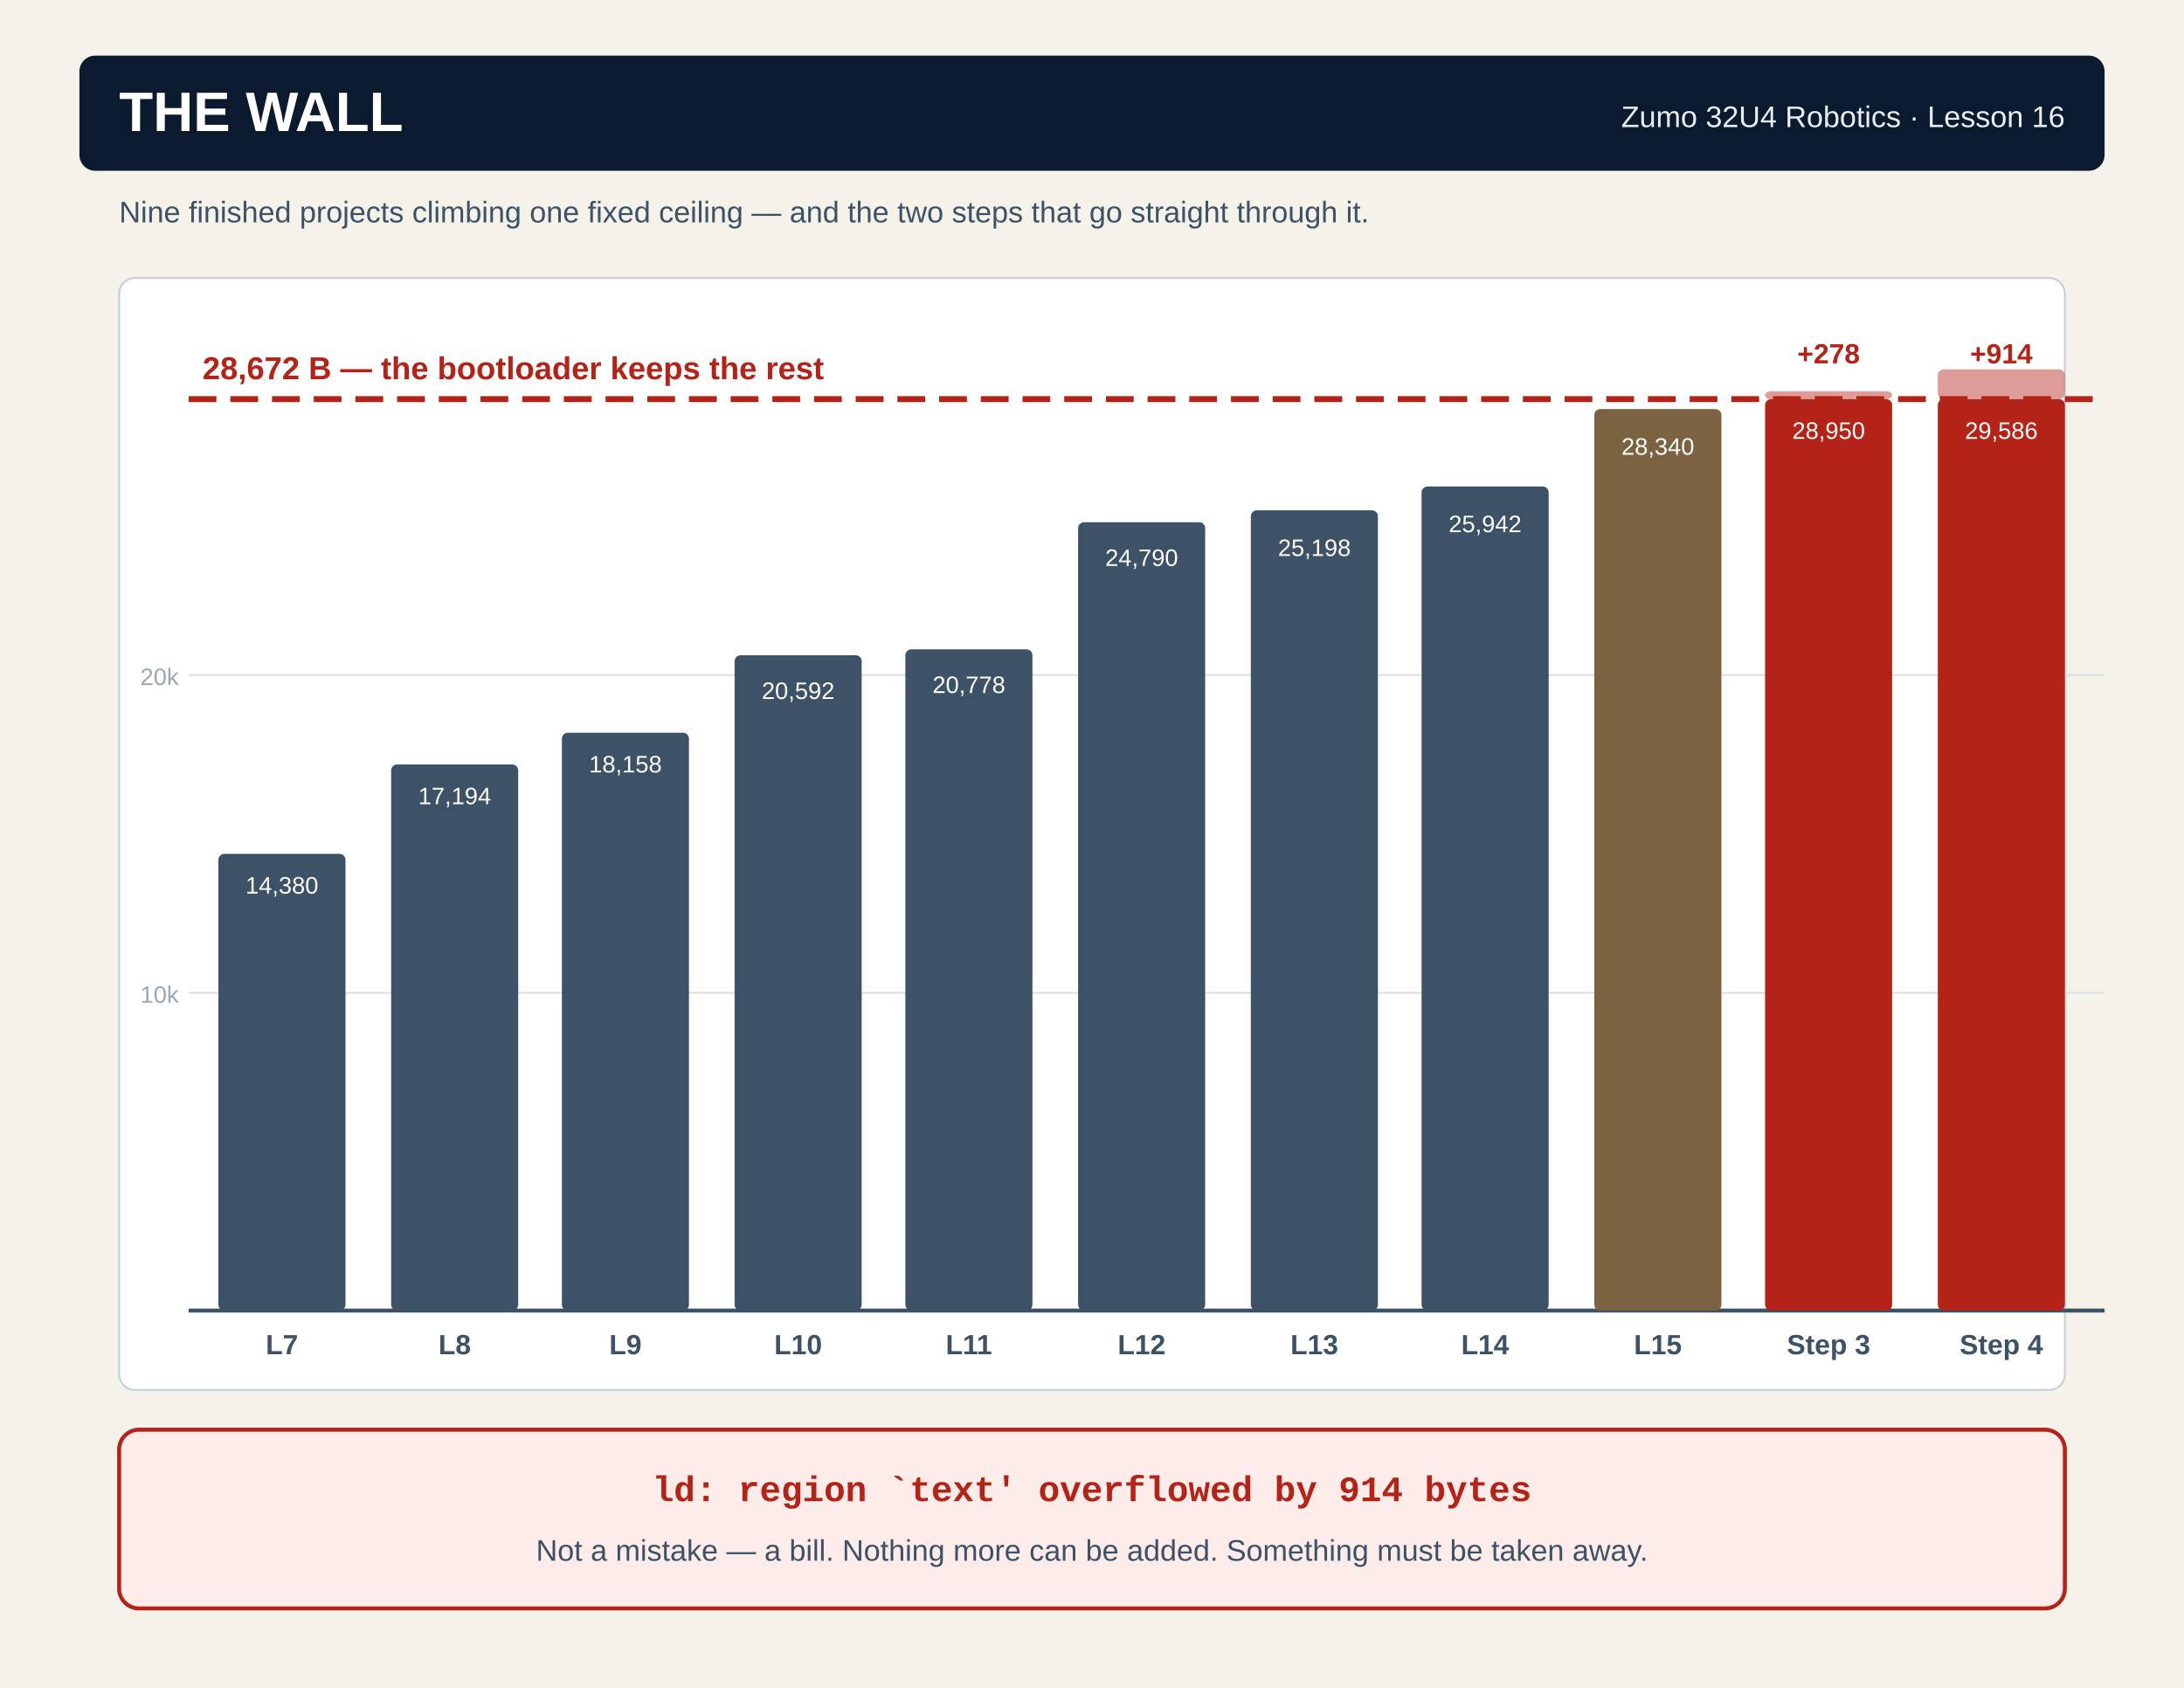
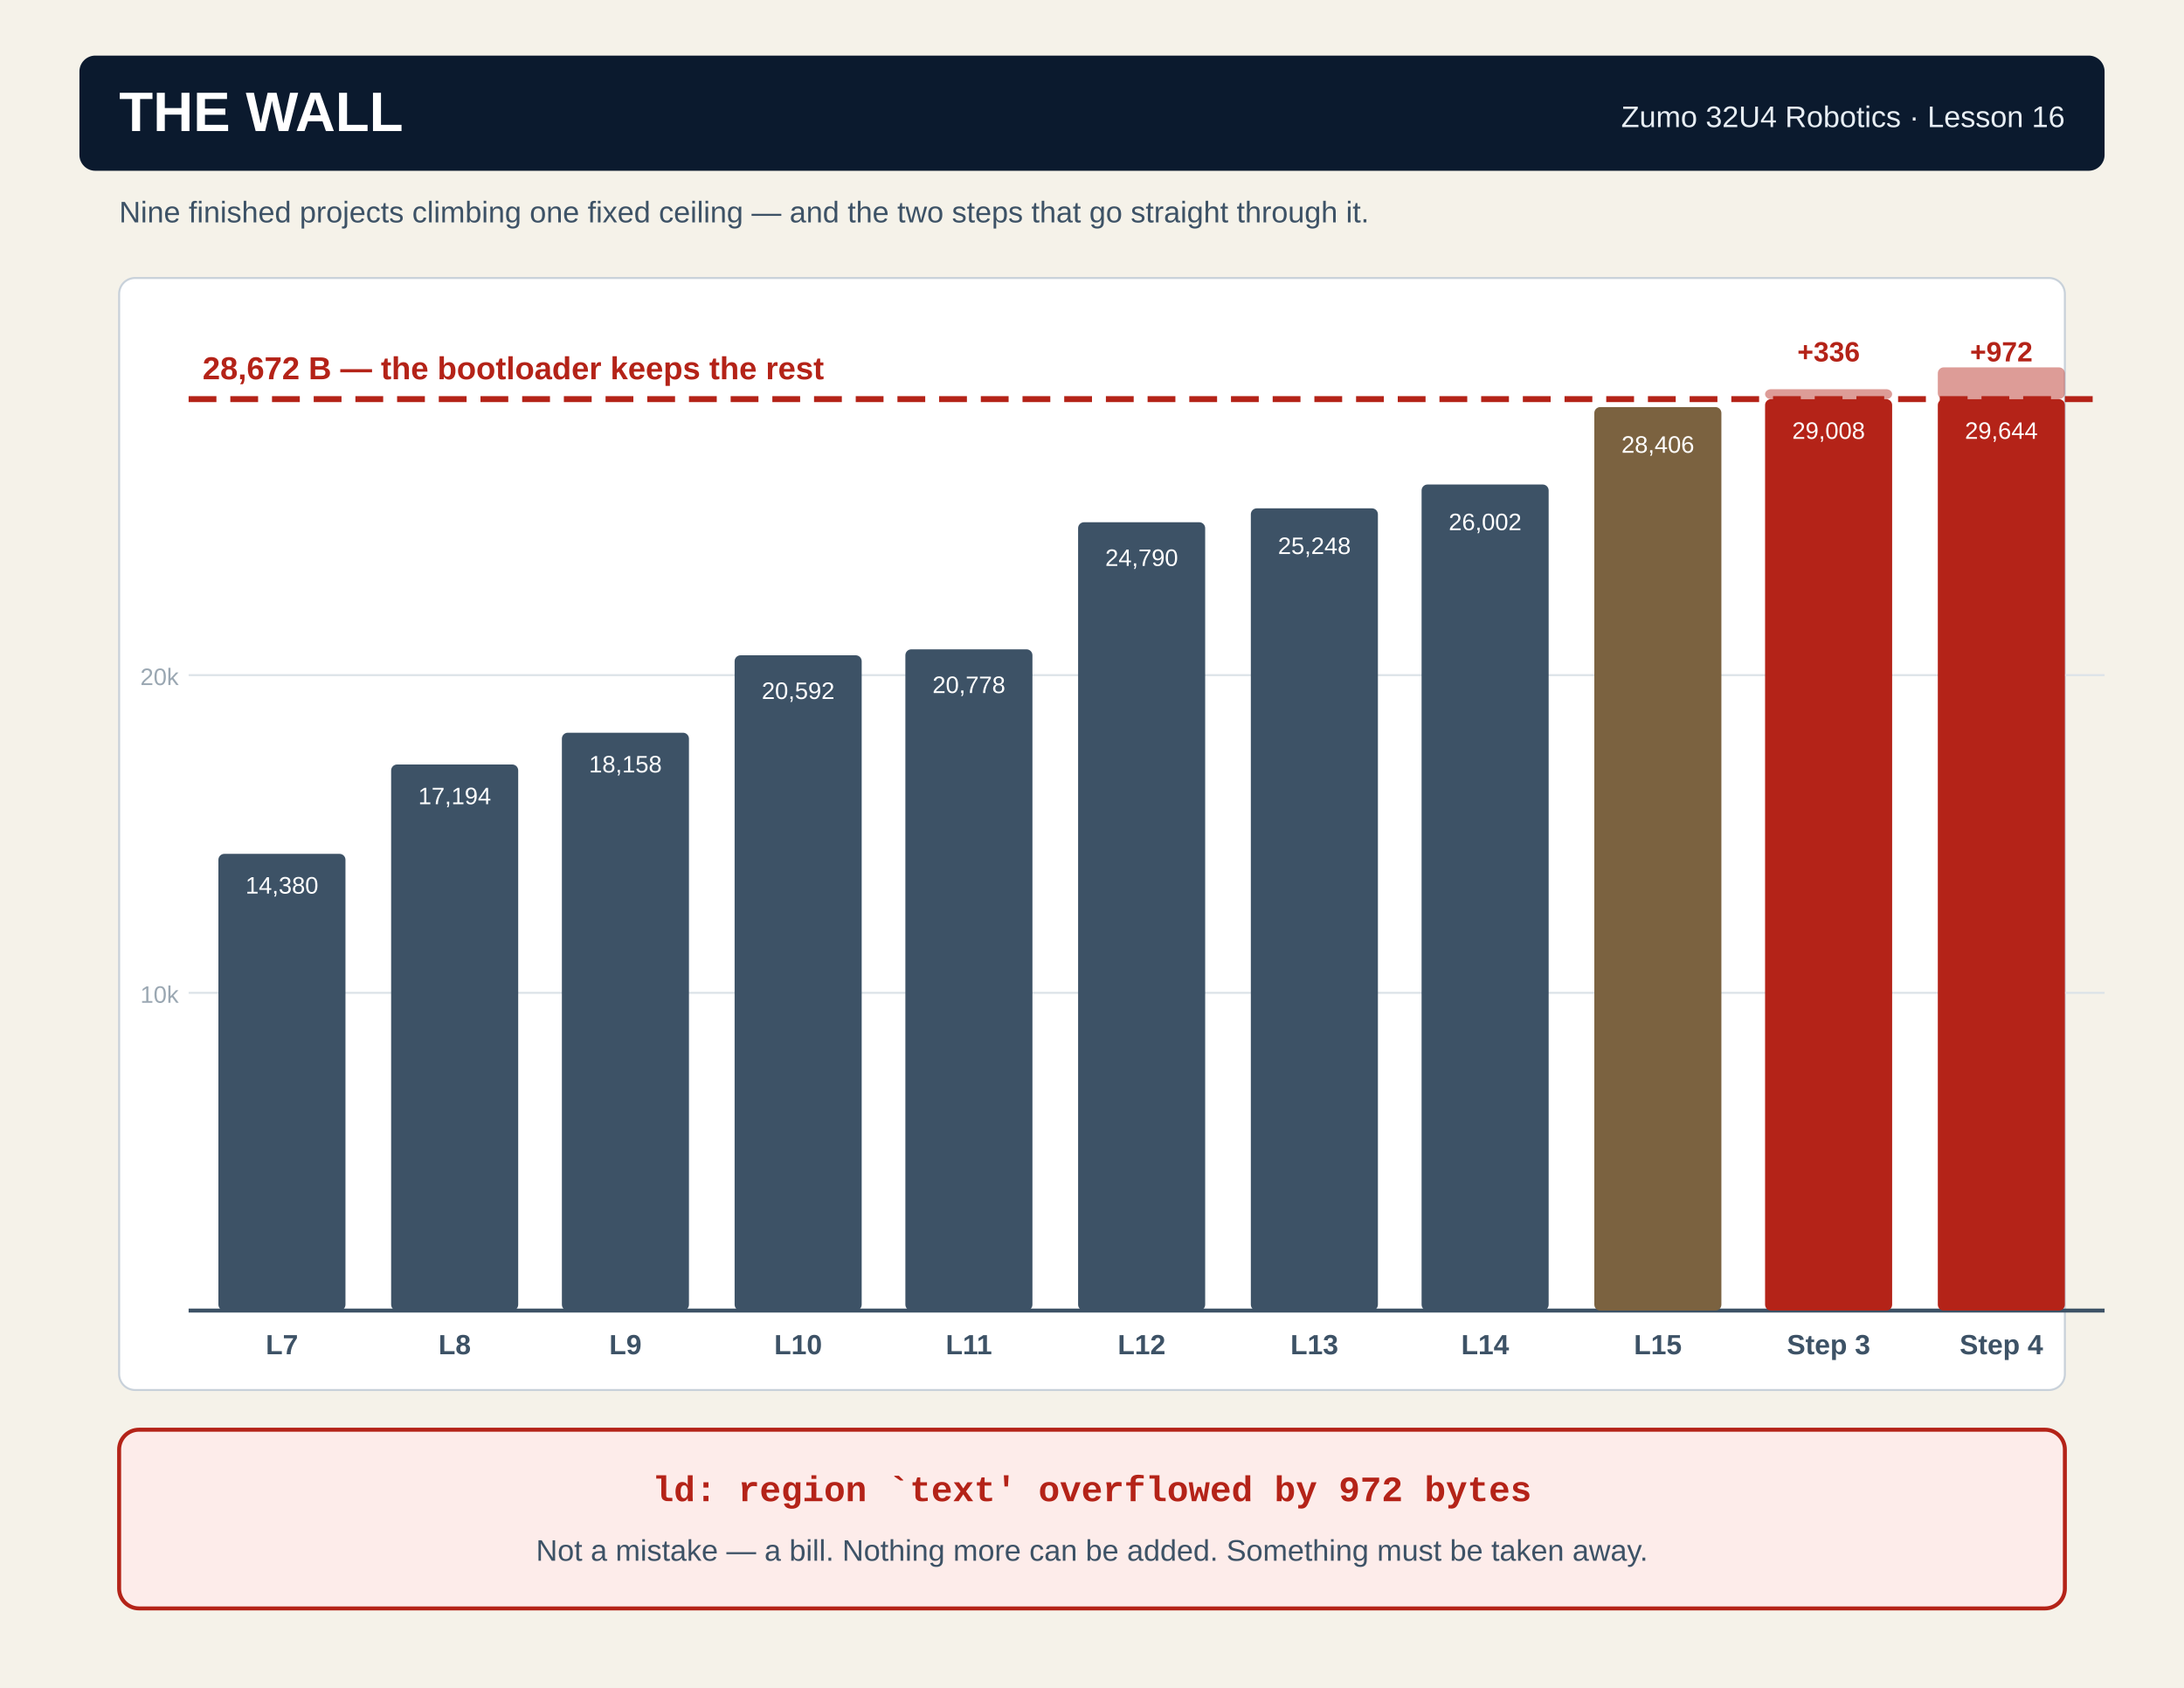
<svg xmlns="http://www.w3.org/2000/svg" viewBox="0 0 1100 850" font-family="Arial, Helvetica, sans-serif" width="1100" height="850">
  <defs>
    </defs>
  <rect x="0" y="0" width="1100" height="850" fill="#F5F2E9" />
  <rect x="40" y="28" width="1020" height="58" rx="8" fill="#0B1A2E" />
  <text x="60" y="66" fill="#FFFFFF" font-size="28" font-weight="bold" font-family="Arial, Helvetica, sans-serif">THE WALL</text>
  <text x="1040" y="64" fill="#E8EEF4" font-size="15" text-anchor="end" font-family="Arial, Helvetica, sans-serif">Zumo 32U4 Robotics · Lesson 16</text>
  <text x="60" y="112" fill="#3D5266" font-size="15" font-family="Arial, Helvetica, sans-serif">Nine finished projects climbing one fixed ceiling — and the two steps that go straight through it.</text>
  <rect x="60" y="140" width="980" height="560" rx="8" fill="#FFFFFF" stroke="#C8D1DA" />
  <line x1="95" y1="500" x2="1060" y2="500" stroke="#DCE3E8" stroke-width="1" />
  <line x1="95" y1="340" x2="1060" y2="340" stroke="#DCE3E8" stroke-width="1" />
  <text x="90" y="505" fill="#9AA7B2" font-size="12" text-anchor="end" font-family="Arial, Helvetica, sans-serif">10k</text>
  <text x="90" y="345" fill="#9AA7B2" font-size="12" text-anchor="end" font-family="Arial, Helvetica, sans-serif">20k</text>
  <line x1="95" y1="660" x2="1060" y2="660" stroke="#3D5266" stroke-width="2" />
  <line x1="95" y1="201" x2="1060" y2="201" stroke="#B42318" stroke-width="3" stroke-dasharray="14,7" />
  <rect x="95" y="200" width="965" height="0.0" fill="none" />
  <text x="102" y="191" fill="#B42318" font-size="16" font-weight="bold" text-anchor="start" font-family="Arial, Helvetica, sans-serif">28,672 B — the bootloader keeps the rest</text>
  <rect x="110" y="430" width="64" height="230" fill="#3D5266" rx="3" />
  <text x="142" y="682" fill="#3D5266" font-size="14" font-weight="bold" text-anchor="middle" font-family="Arial, Helvetica, sans-serif">L7</text>
  <text x="142" y="450" fill="#FFFFFF" font-size="12" text-anchor="middle" font-family="Arial, Helvetica, sans-serif">14,380</text>
  <rect x="197" y="385" width="64" height="275" fill="#3D5266" rx="3" />
  <text x="229" y="682" fill="#3D5266" font-size="14" font-weight="bold" text-anchor="middle" font-family="Arial, Helvetica, sans-serif">L8</text>
  <text x="229" y="405" fill="#FFFFFF" font-size="12" text-anchor="middle" font-family="Arial, Helvetica, sans-serif">17,194</text>
  <rect x="283" y="369" width="64" height="291" fill="#3D5266" rx="3" />
  <text x="315" y="682" fill="#3D5266" font-size="14" font-weight="bold" text-anchor="middle" font-family="Arial, Helvetica, sans-serif">L9</text>
  <text x="315" y="389" fill="#FFFFFF" font-size="12" text-anchor="middle" font-family="Arial, Helvetica, sans-serif">18,158</text>
  <rect x="370" y="330" width="64" height="330" fill="#3D5266" rx="3" />
  <text x="402" y="682" fill="#3D5266" font-size="14" font-weight="bold" text-anchor="middle" font-family="Arial, Helvetica, sans-serif">L10</text>
  <text x="402" y="352" fill="#FFFFFF" font-size="12" text-anchor="middle" font-family="Arial, Helvetica, sans-serif">20,592</text>
  <rect x="456" y="327" width="64" height="333" fill="#3D5266" rx="3" />
  <text x="488" y="682" fill="#3D5266" font-size="14" font-weight="bold" text-anchor="middle" font-family="Arial, Helvetica, sans-serif">L11</text>
  <text x="488" y="349" fill="#FFFFFF" font-size="12" text-anchor="middle" font-family="Arial, Helvetica, sans-serif">20,778</text>
  <rect x="543" y="263" width="64" height="397" fill="#3D5266" rx="3" />
  <text x="575" y="682" fill="#3D5266" font-size="14" font-weight="bold" text-anchor="middle" font-family="Arial, Helvetica, sans-serif">L12</text>
  <text x="575" y="285" fill="#FFFFFF" font-size="12" text-anchor="middle" font-family="Arial, Helvetica, sans-serif">24,790</text>
-   <rect x="630" y="257" width="64" height="403" fill="#3D5266" rx="3" />
+   <rect x="630" y="256" width="64" height="404" fill="#3D5266" rx="3" />
  <text x="662" y="682" fill="#3D5266" font-size="14" font-weight="bold" text-anchor="middle" font-family="Arial, Helvetica, sans-serif">L13</text>
-   <text x="662" y="280" fill="#FFFFFF" font-size="12" text-anchor="middle" font-family="Arial, Helvetica, sans-serif">25,198</text>
-   <rect x="716" y="245" width="64" height="415" fill="#3D5266" rx="3" />
+   <text x="662" y="279" fill="#FFFFFF" font-size="12" text-anchor="middle" font-family="Arial, Helvetica, sans-serif">25,248</text>
+   <rect x="716" y="244" width="64" height="416" fill="#3D5266" rx="3" />
  <text x="748" y="682" fill="#3D5266" font-size="14" font-weight="bold" text-anchor="middle" font-family="Arial, Helvetica, sans-serif">L14</text>
-   <text x="748" y="268" fill="#FFFFFF" font-size="12" text-anchor="middle" font-family="Arial, Helvetica, sans-serif">25,942</text>
-   <rect x="803" y="206" width="64" height="454" fill="#7B6240" rx="3" />
+   <text x="748" y="267" fill="#FFFFFF" font-size="12" text-anchor="middle" font-family="Arial, Helvetica, sans-serif">26,002</text>
+   <rect x="803" y="205" width="64" height="455" fill="#7B6240" rx="3" />
  <text x="835" y="682" fill="#3D5266" font-size="14" font-weight="bold" text-anchor="middle" font-family="Arial, Helvetica, sans-serif">L15</text>
-   <text x="835" y="229" fill="#FFFFFF" font-size="12" text-anchor="middle" font-family="Arial, Helvetica, sans-serif">28,340</text>
+   <text x="835" y="228" fill="#FFFFFF" font-size="12" text-anchor="middle" font-family="Arial, Helvetica, sans-serif">28,406</text>
  <rect x="889" y="201" width="64" height="459" fill="#B42318" rx="3" />
-   <rect x="889" y="197" width="64" height="4" fill="#B42318" opacity="0.45" rx="3" />
+   <rect x="889" y="196" width="64" height="5" fill="#B42318" opacity="0.45" rx="3" />
  <text x="921" y="682" fill="#3D5266" font-size="14" font-weight="bold" text-anchor="middle" font-family="Arial, Helvetica, sans-serif">Step 3</text>
-   <text x="921" y="221" fill="#FFFFFF" font-size="12" text-anchor="middle" font-family="Arial, Helvetica, sans-serif">28,950</text>
+   <text x="921" y="221" fill="#FFFFFF" font-size="12" text-anchor="middle" font-family="Arial, Helvetica, sans-serif">29,008</text>
  <rect x="976" y="201" width="64" height="459" fill="#B42318" rx="3" />
-   <rect x="976" y="186" width="64" height="15" fill="#B42318" opacity="0.45" rx="3" />
-   <text x="1008" y="183" fill="#B42318" font-size="14" font-weight="bold" text-anchor="middle" font-family="Arial, Helvetica, sans-serif">+914</text>
+   <rect x="976" y="185" width="64" height="16" fill="#B42318" opacity="0.45" rx="3" />
+   <text x="1008" y="182" fill="#B42318" font-size="14" font-weight="bold" text-anchor="middle" font-family="Arial, Helvetica, sans-serif">+972</text>
  <text x="1008" y="682" fill="#3D5266" font-size="14" font-weight="bold" text-anchor="middle" font-family="Arial, Helvetica, sans-serif">Step 4</text>
-   <text x="1008" y="221" fill="#FFFFFF" font-size="12" text-anchor="middle" font-family="Arial, Helvetica, sans-serif">29,586</text>
-   <text x="921" y="183" fill="#B42318" font-size="14" font-weight="bold" text-anchor="middle" font-family="Arial, Helvetica, sans-serif">+278</text>
+   <text x="1008" y="221" fill="#FFFFFF" font-size="12" text-anchor="middle" font-family="Arial, Helvetica, sans-serif">29,644</text>
+   <text x="921" y="182" fill="#B42318" font-size="14" font-weight="bold" text-anchor="middle" font-family="Arial, Helvetica, sans-serif">+336</text>
  <rect x="60" y="720" width="980" height="90" rx="10" fill="#FDECEA" stroke="#B42318" stroke-width="2" />
-   <text x="550" y="756" fill="#B42318" font-size="18" font-weight="bold" text-anchor="middle" font-family="Courier New, monospace">ld: region `text' overflowed by 914 bytes</text>
+   <text x="550" y="756" fill="#B42318" font-size="18" font-weight="bold" text-anchor="middle" font-family="Courier New, monospace">ld: region `text' overflowed by 972 bytes</text>
  <text x="550" y="786" fill="#3D5266" font-size="15" text-anchor="middle" font-family="Arial, Helvetica, sans-serif">Not a mistake — a bill. Nothing more can be added. Something must be taken away.</text>
</svg>
